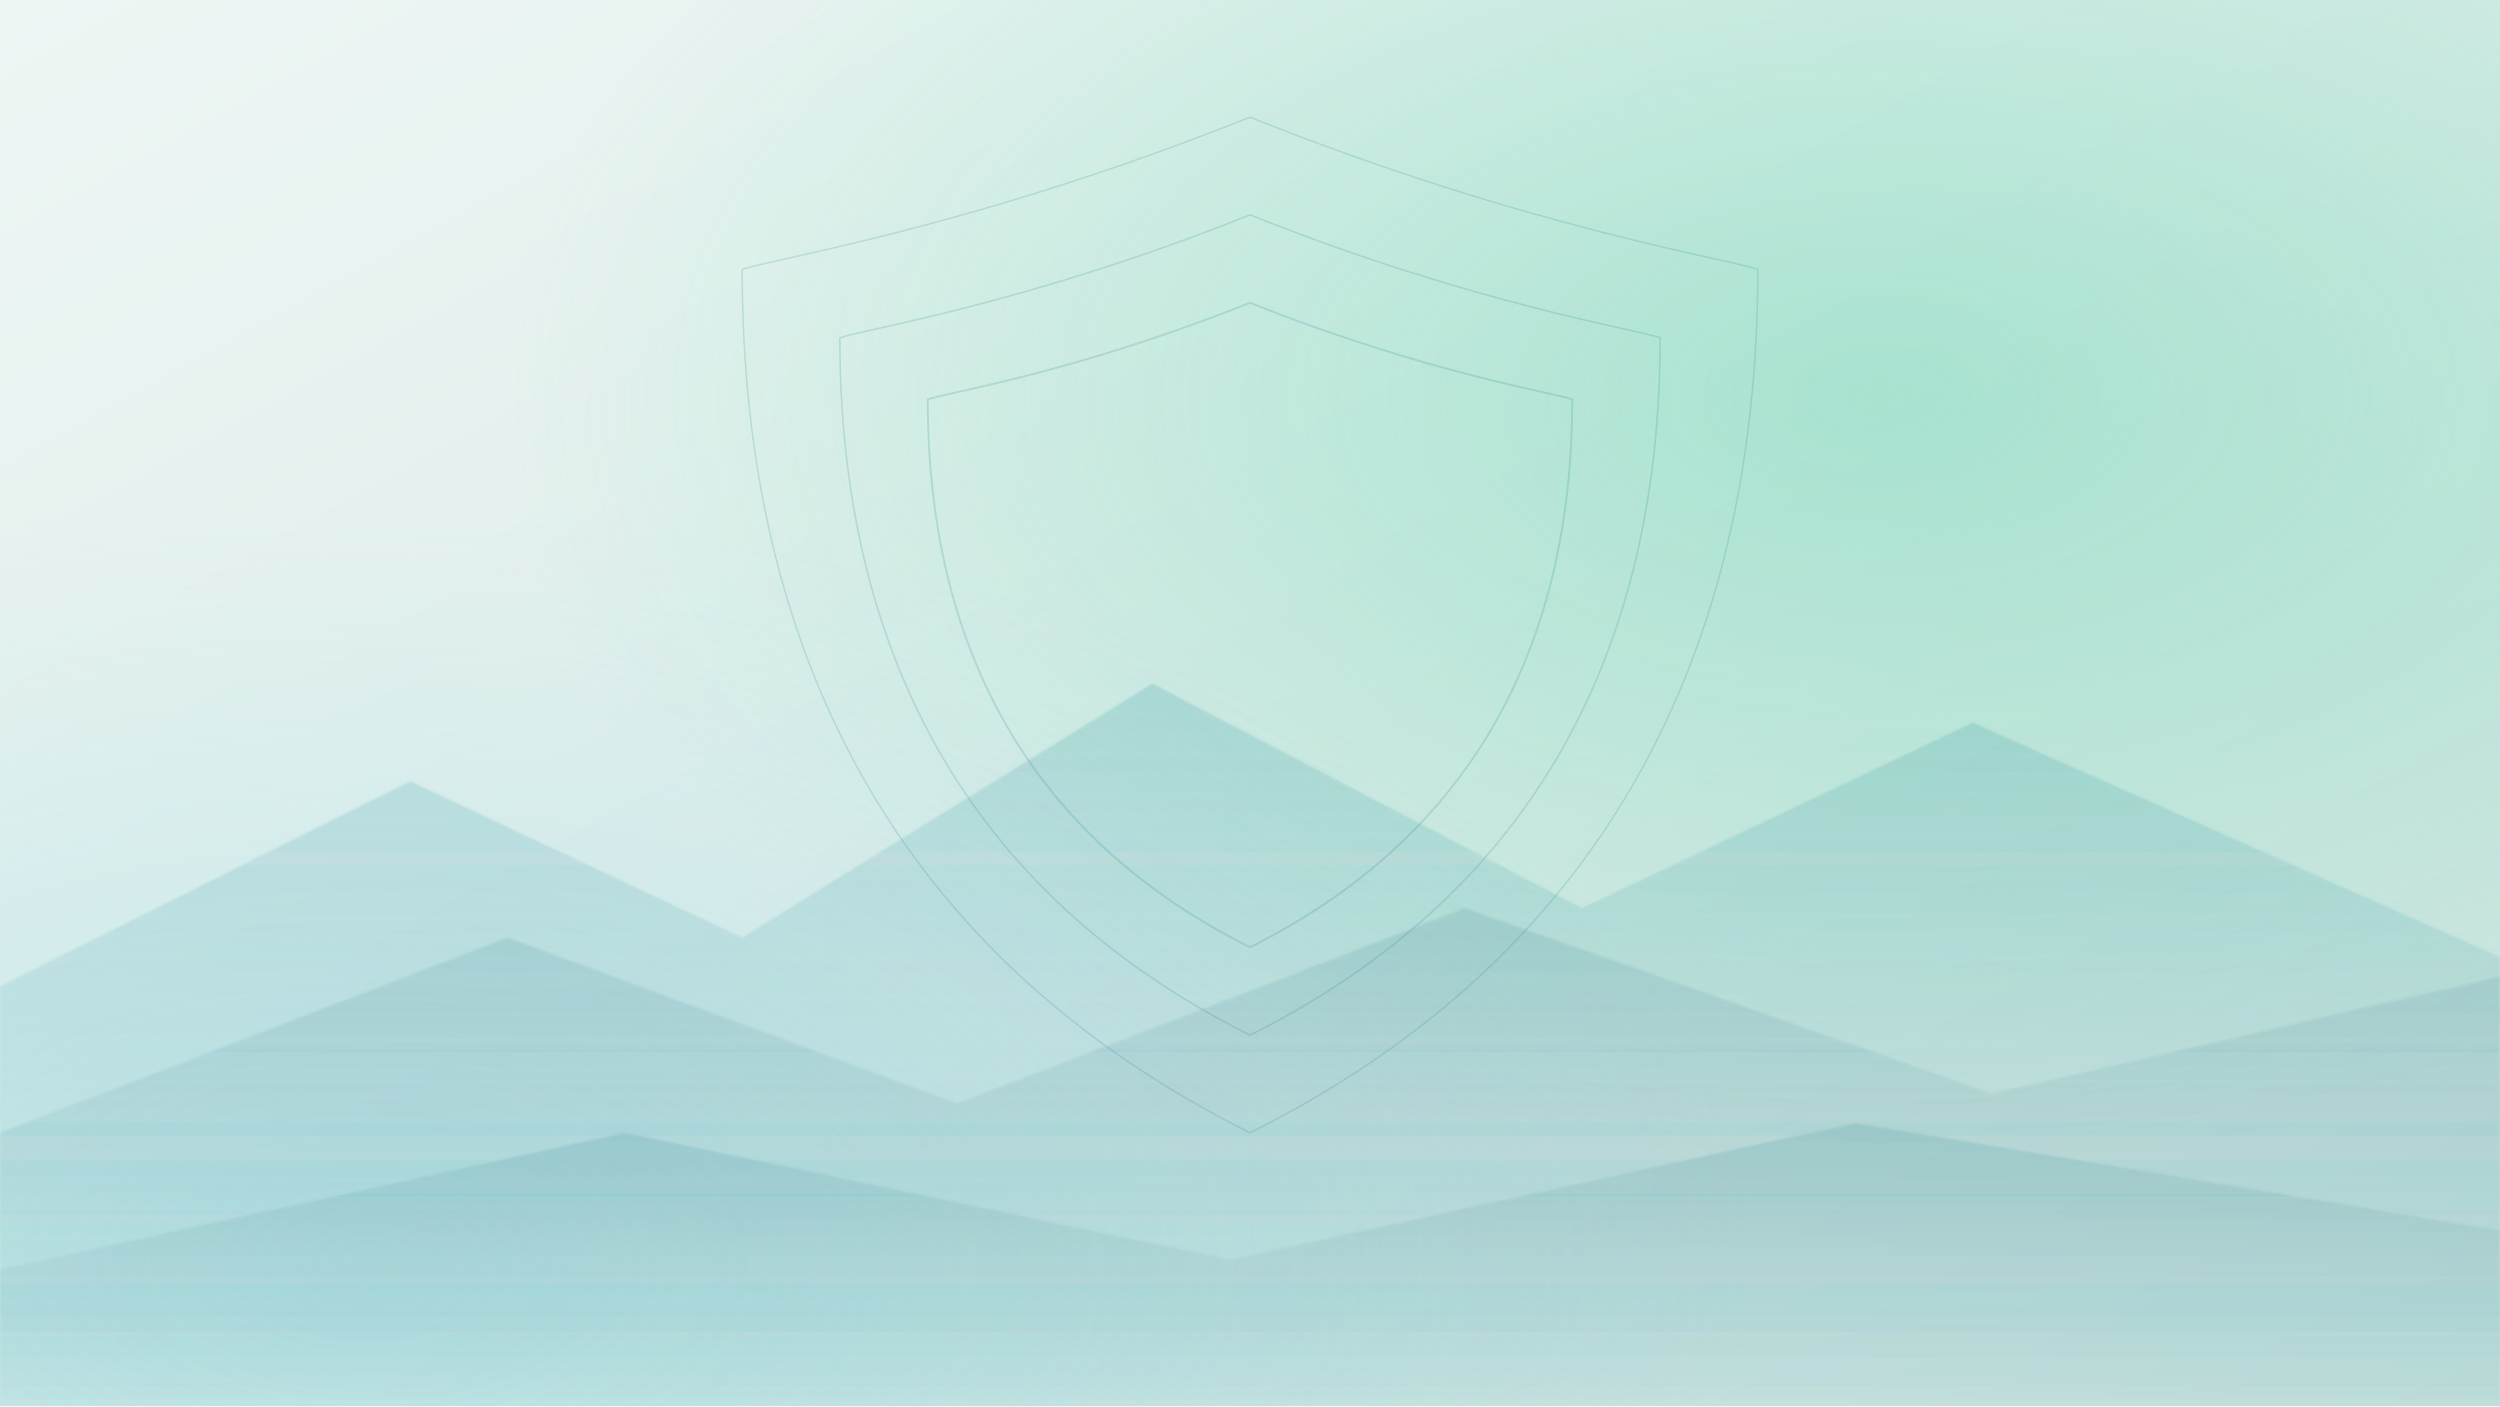
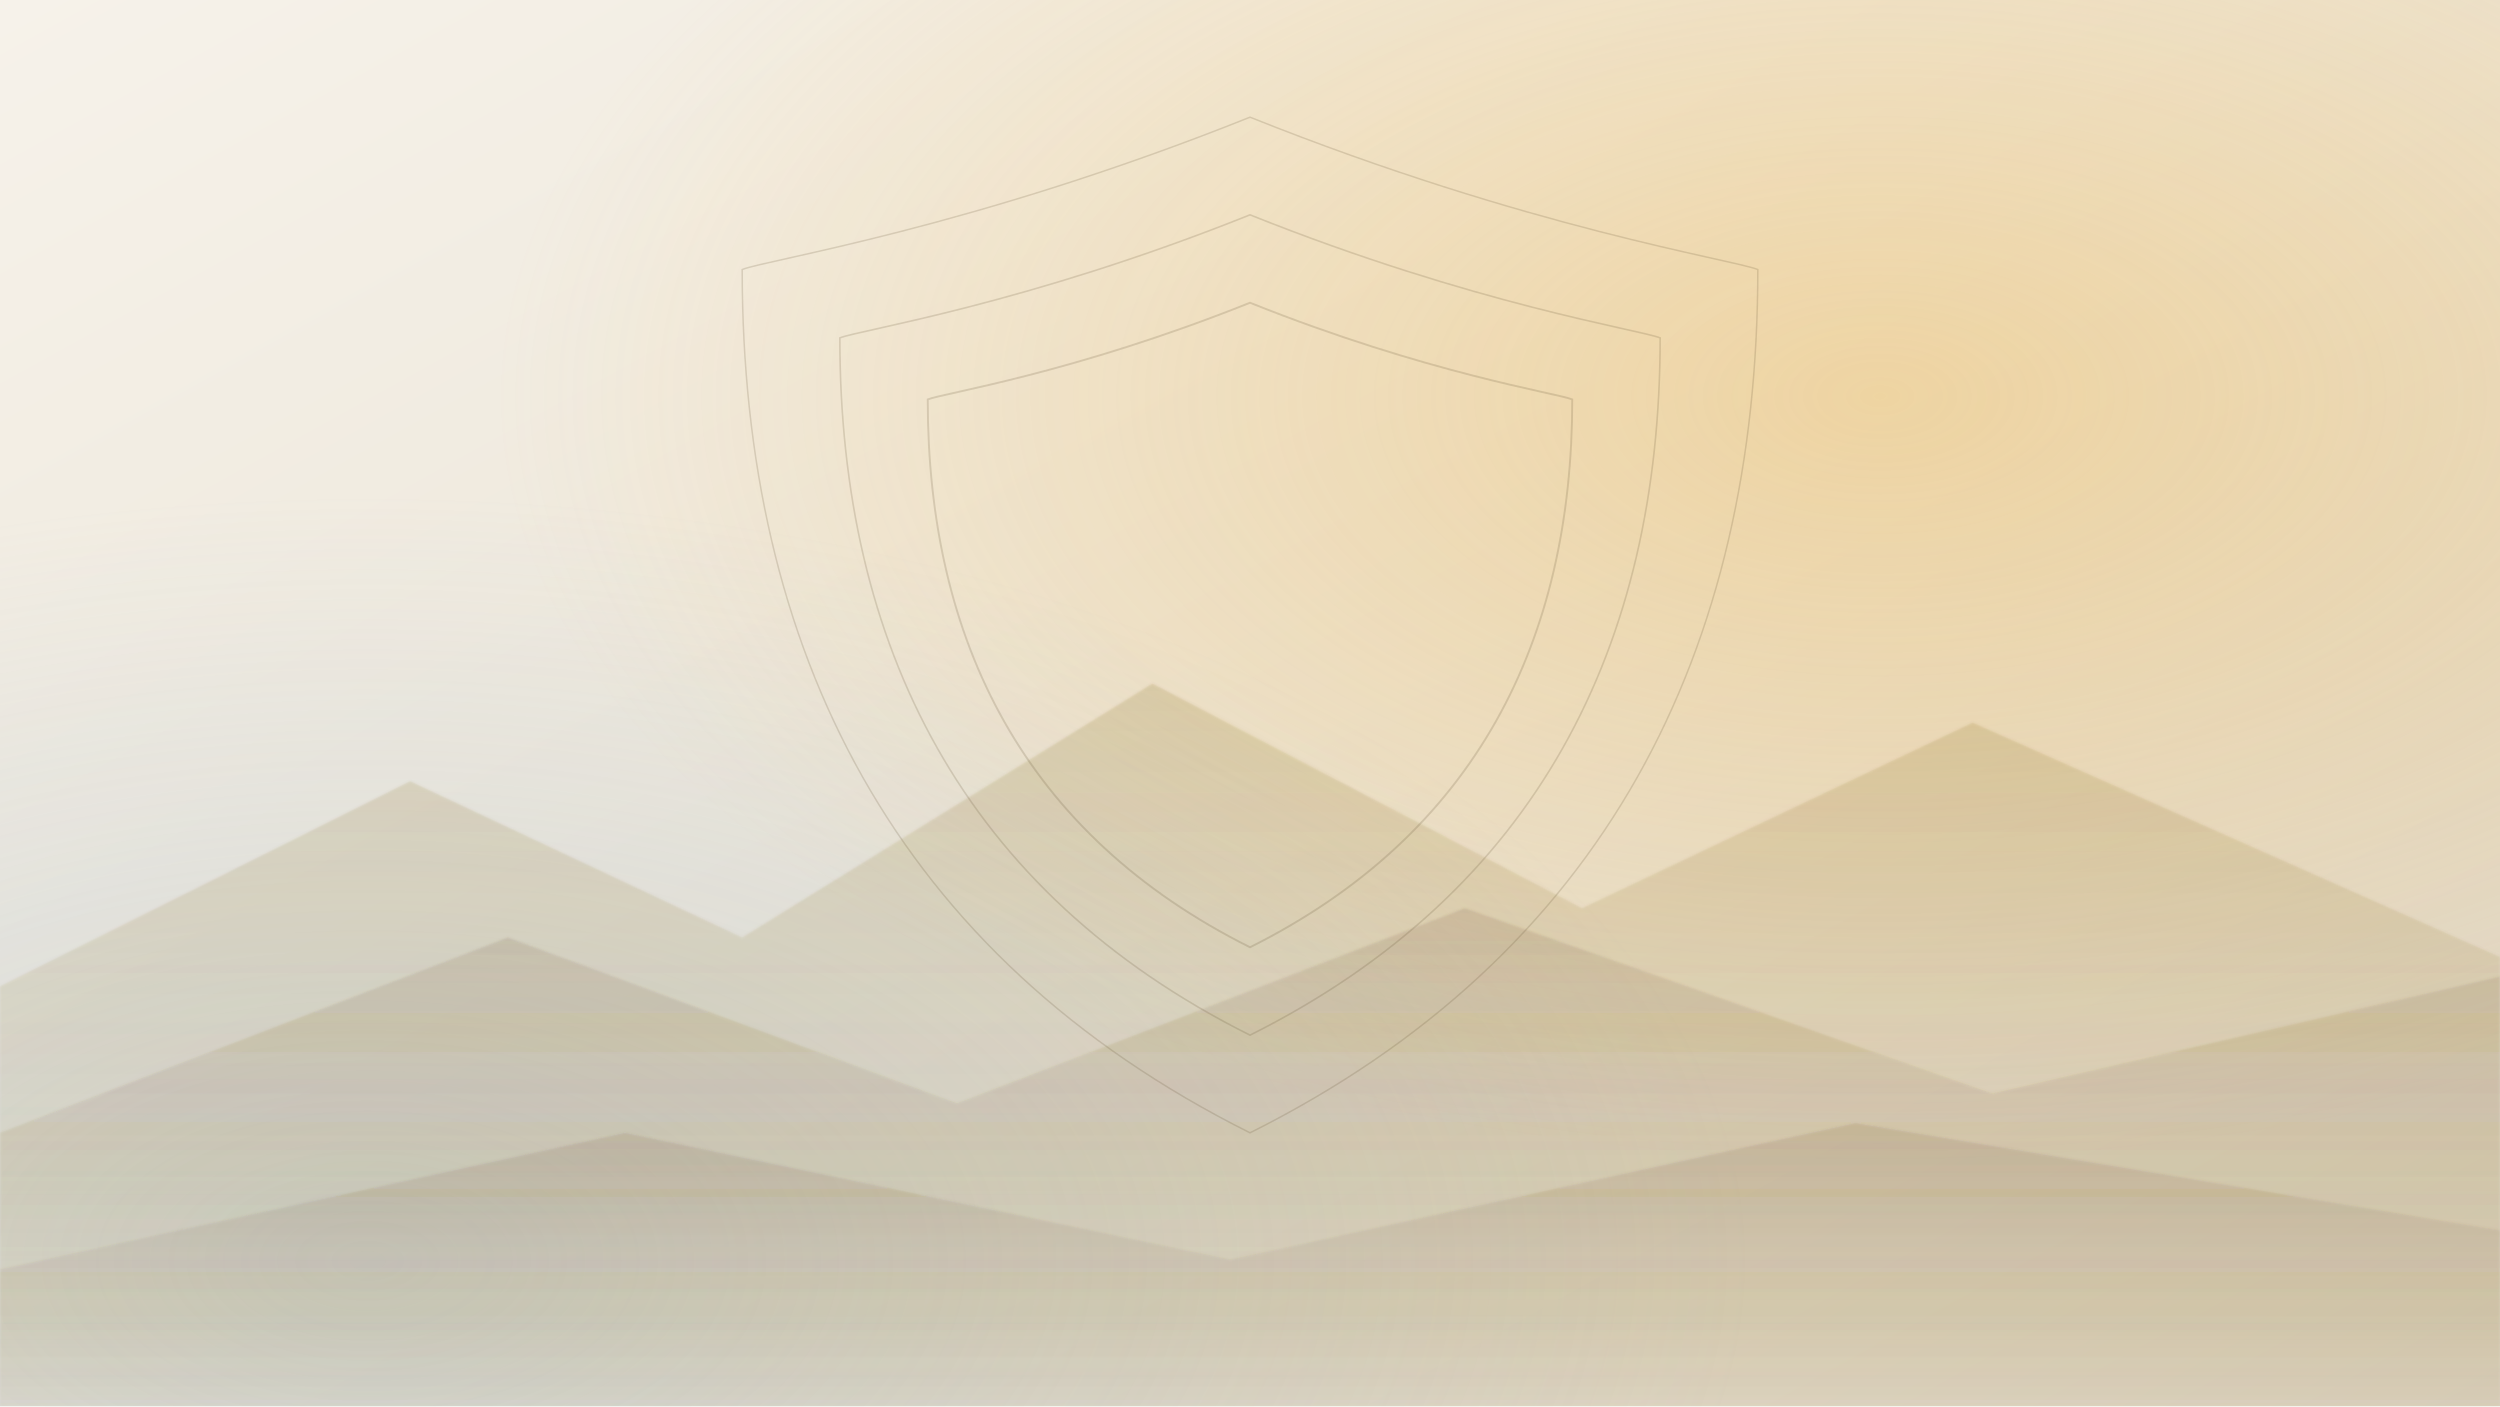
<svg xmlns="http://www.w3.org/2000/svg" width="2560" height="1440" viewBox="0 0 2560 1440">
  <defs>
    <linearGradient id="bg" x1="0" y1="0" x2="1" y2="1">
-       <stop offset="0" stop-color="#eef6f4" />
-       <stop offset="0.55" stop-color="#dcece9" />
-       <stop offset="1" stop-color="#c9e2de" />
+       <stop offset="0" stop-color="#f6f2ea" />
+       <stop offset="0.55" stop-color="#ebe4d6" />
+       <stop offset="1" stop-color="#dcd3c2" />
    </linearGradient>
    <radialGradient id="a" cx="0.75" cy="0.28" r="0.55">
-       <stop offset="0" stop-color="#4fd1a5" stop-opacity="0.38" />
-       <stop offset="1" stop-color="#4fd1a5" stop-opacity="0" />
+       <stop offset="0" stop-color="#f2b84b" stop-opacity="0.38" />
+       <stop offset="1" stop-color="#f2b84b" stop-opacity="0" />
    </radialGradient>
    <radialGradient id="b" cx="0.15" cy="0.9" r="0.55">
-       <stop offset="0" stop-color="#8ad8e6" stop-opacity="0.30" />
-       <stop offset="1" stop-color="#8ad8e6" stop-opacity="0" />
+       <stop offset="0" stop-color="#9bb8d3" stop-opacity="0.30" />
+       <stop offset="1" stop-color="#9bb8d3" stop-opacity="0" />
    </radialGradient>
    <linearGradient id="r1" x1="0" y1="0" x2="0" y2="1">
-       <stop offset="0" stop-color="#1c7f8c" stop-opacity="0.16" />
-       <stop offset="1" stop-color="#1c7f8c" stop-opacity="0.02" />
+       <stop offset="0" stop-color="#7a5a1a" stop-opacity="0.16" />
+       <stop offset="1" stop-color="#7a5a1a" stop-opacity="0.02" />
    </linearGradient>
    <filter id="soft">
      <feGaussianBlur stdDeviation="1.5" />
    </filter>
  </defs>
  <rect width="2560" height="1440" fill="url(#bg)" />
  <rect width="2560" height="1440" fill="url(#a)" />
  <rect width="2560" height="1440" fill="url(#b)" />
  <g filter="url(#soft)">
    <path d="M0 1010 L420 800 L760 960 L1180 700 L1620 930 L2020 740 L2560 980 L2560 1440 L0 1440 Z" fill="url(#r1)" />
    <path d="M0 1160 L520 960 L980 1130 L1500 930 L2040 1120 L2560 1000 L2560 1440 L0 1440 Z" fill="url(#r1)" />
    <path d="M0 1300 L640 1160 L1260 1290 L1900 1150 L2560 1260 L2560 1440 L0 1440 Z" fill="url(#r1)" />
  </g>
-   <g transform="translate(1280 640)" fill="none" stroke="#1c7f8c" opacity="0.18">
+   <g transform="translate(1280 640)" fill="none" stroke="#5b4a2a" opacity="0.18">
    <g transform="scale(330)">
      <path d="M0 -1 C0.55 -0.78 0.95 -0.72 1 -0.7 C1 0.05 0.7 0.65 0 1 C-0.7 0.65 -1 0.05 -1 -0.7 C-0.95 -0.72 -0.55 -0.78 0 -1 Z" stroke-width="0.006" />
    </g>
    <g transform="scale(420)">
      <path d="M0 -1 C0.55 -0.78 0.95 -0.72 1 -0.7 C1 0.05 0.7 0.65 0 1 C-0.7 0.65 -1 0.05 -1 -0.7 C-0.95 -0.72 -0.55 -0.78 0 -1 Z" stroke-width="0.004" />
    </g>
    <g transform="scale(520)">
      <path d="M0 -1 C0.55 -0.78 0.95 -0.72 1 -0.7 C1 0.05 0.7 0.65 0 1 C-0.7 0.65 -1 0.05 -1 -0.7 C-0.95 -0.72 -0.55 -0.78 0 -1 Z" stroke-width="0.003" />
    </g>
  </g>
</svg>
